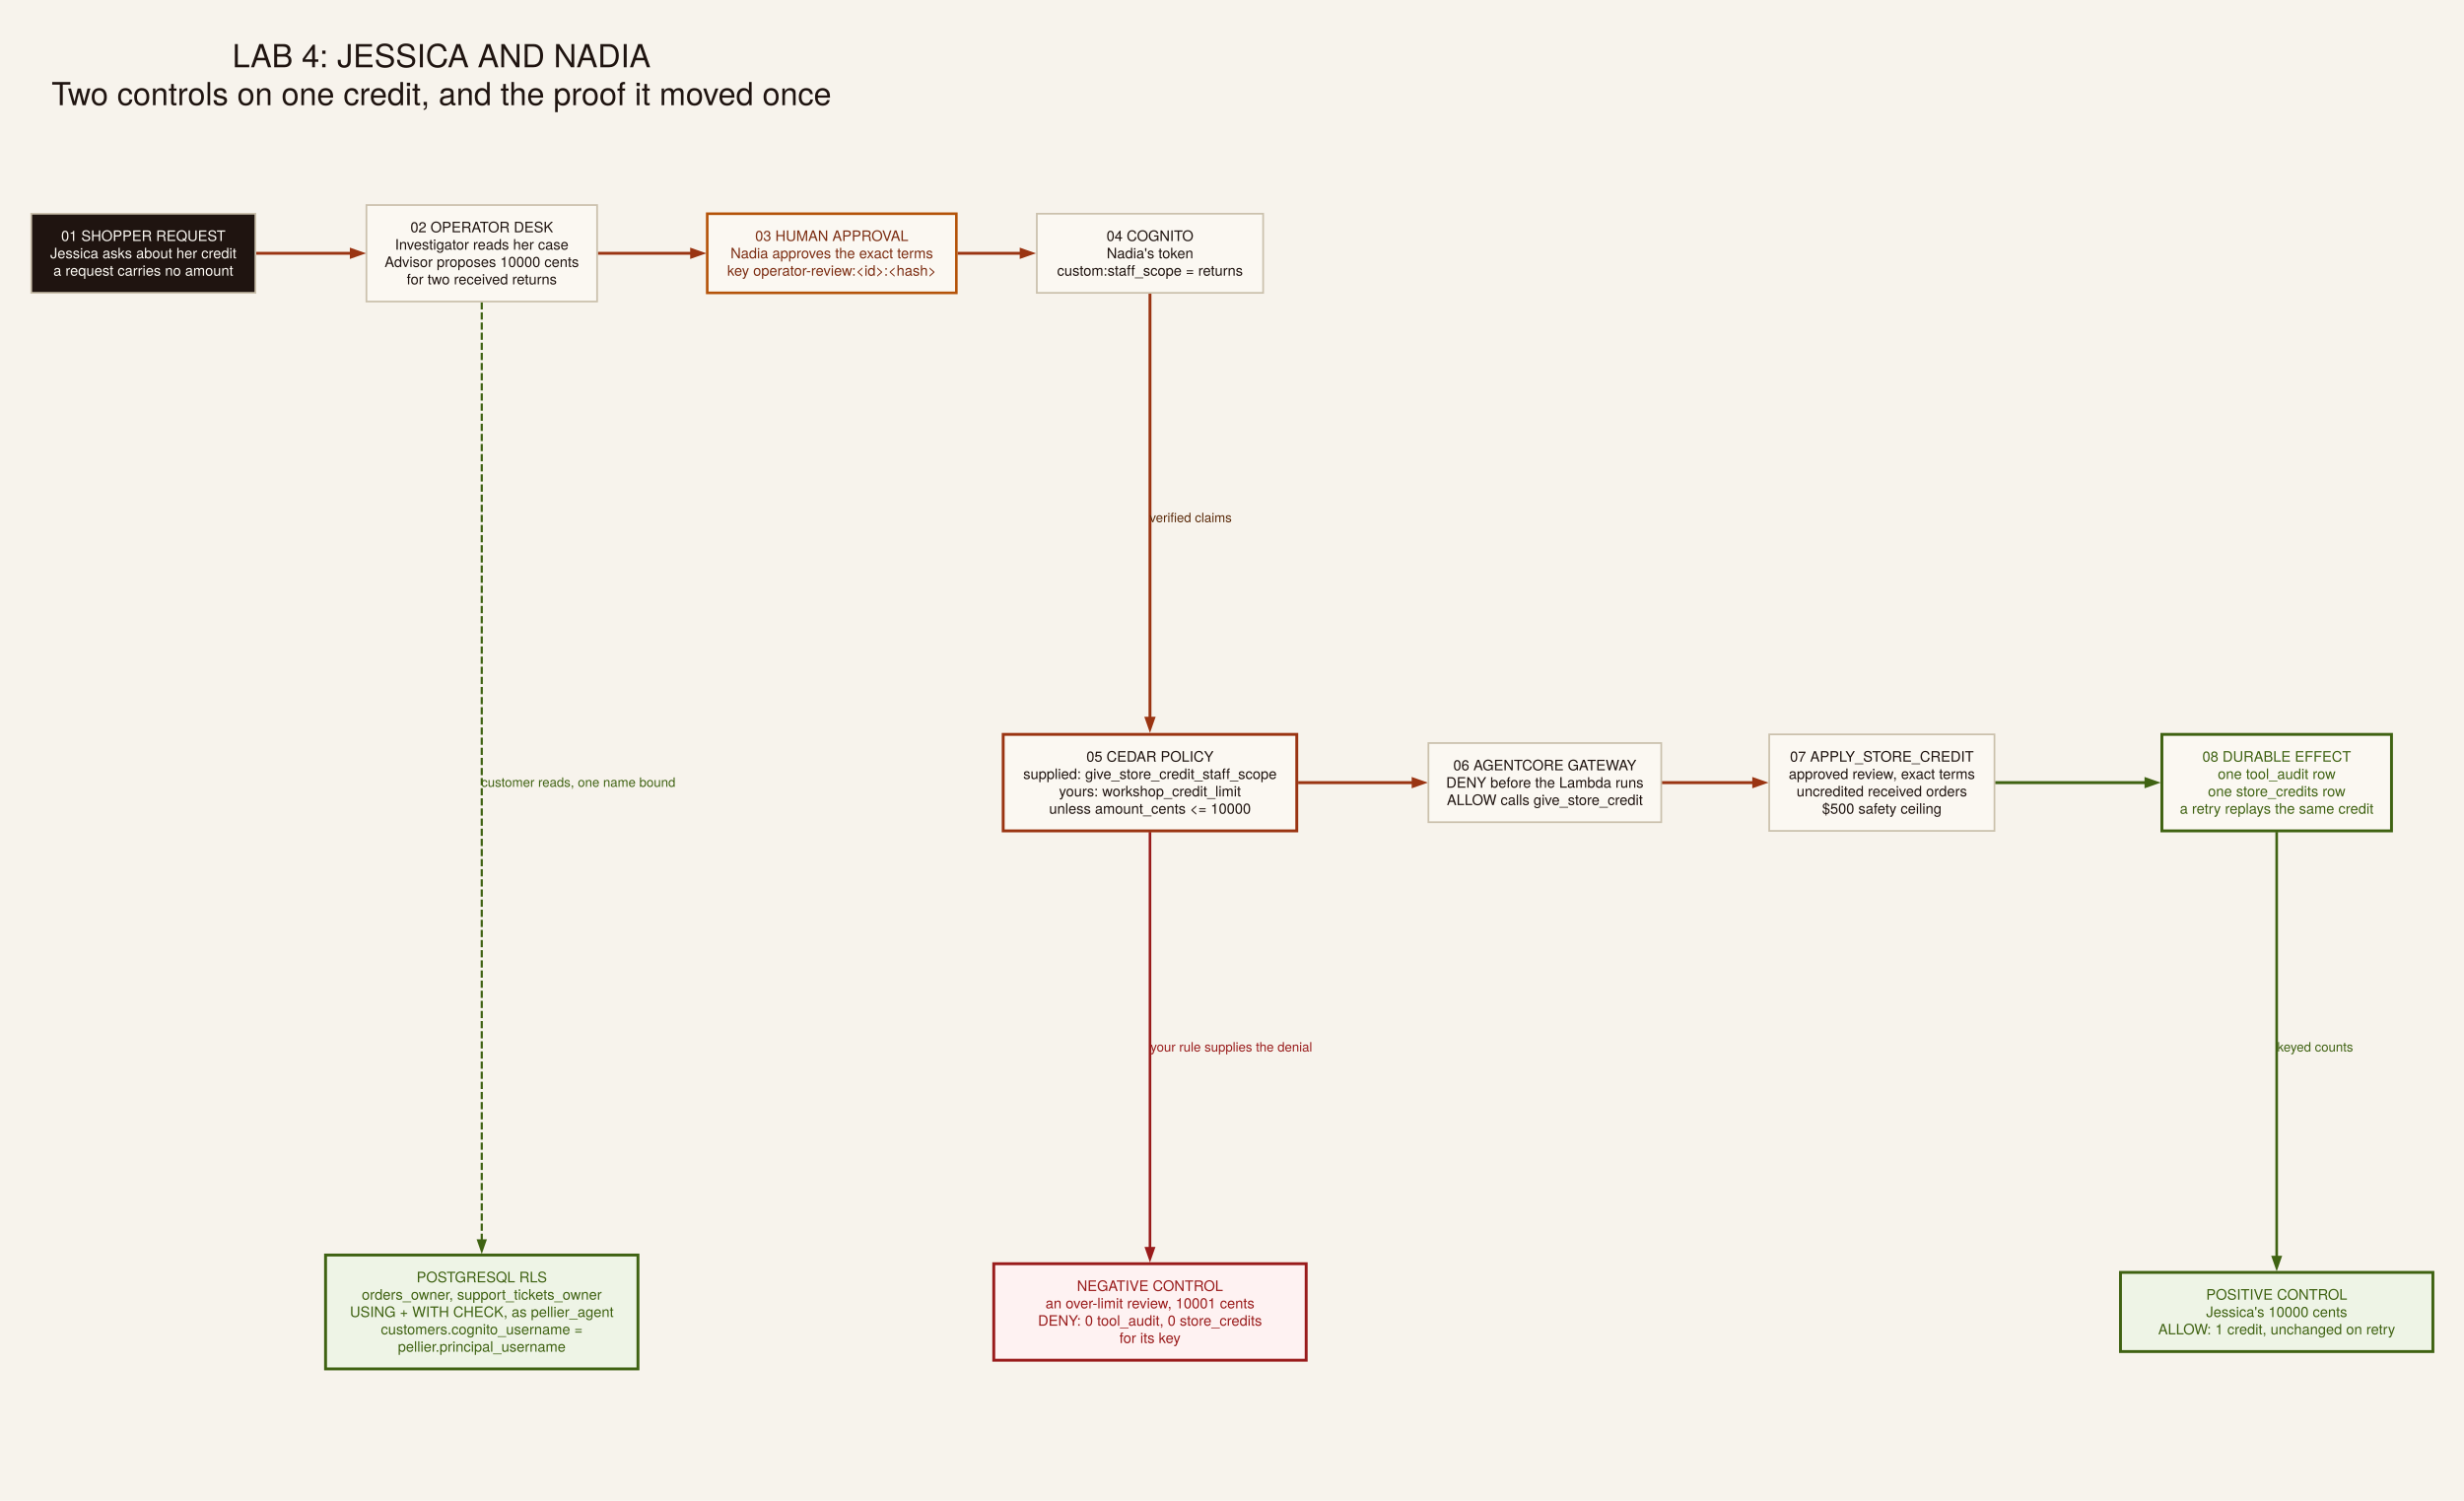
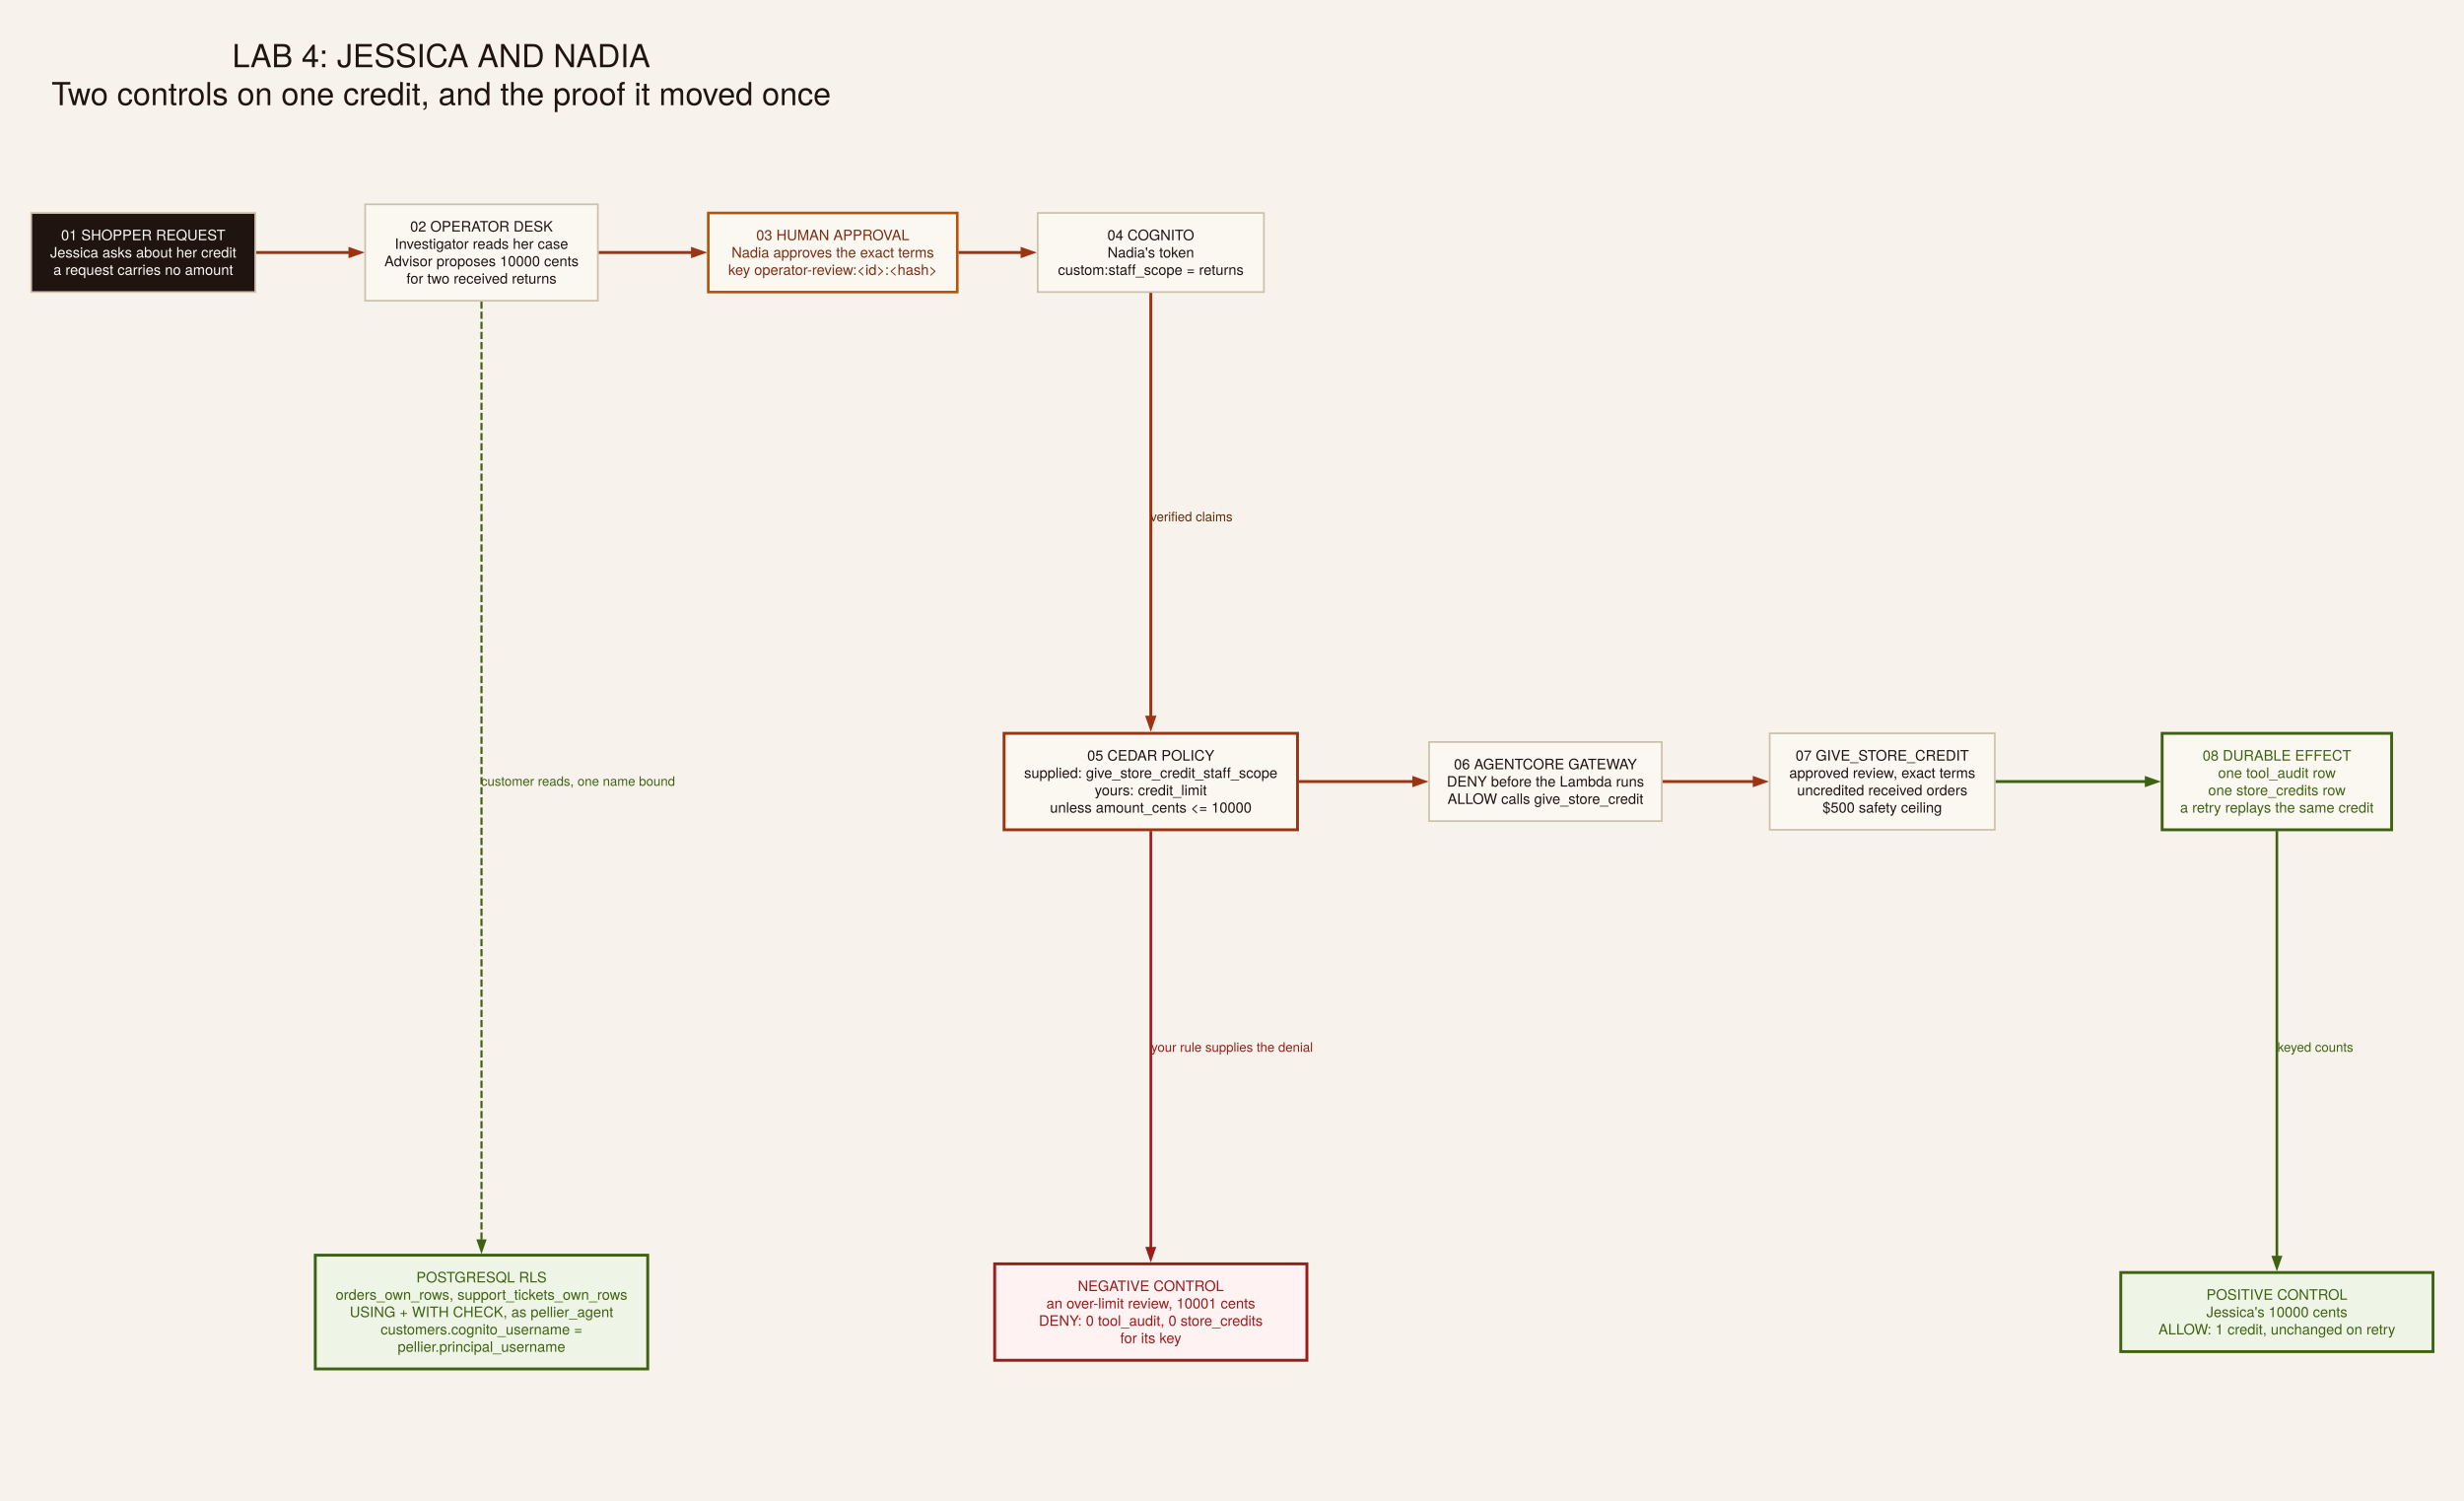
<svg xmlns="http://www.w3.org/2000/svg" width="1773pt" height="1080pt" viewBox="0.00 0.00 1773.00 1080.00">
-   <g id="graph0" class="graph" transform="scale(1.04074 1.04074) rotate(0) translate(21.6 1016.13)">
-     <polygon fill="#f7f3ec" stroke="none" points="-21.6,21.6 -21.6,-1016.13 1682.09,-1016.13 1682.09,21.6 -21.6,21.6" />
-     <text xml:space="preserve" text-anchor="middle" x="283.62" y="-969.63" font-family="Helvetica Neue" font-size="22.00" fill="#1f1410">LAB 4: JESSICA AND NADIA</text>
-     <text xml:space="preserve" text-anchor="middle" x="283.62" y="-943.38" font-family="Helvetica Neue" font-size="22.00" fill="#1f1410">Two controls on one credit, and the proof it moved once</text>
+   <g id="graph0" class="graph" transform="scale(1.04017 1.04017) rotate(0) translate(21.6 1016.69)">
+     <polygon fill="#f7f3ec" stroke="none" points="-21.6,21.6 -21.6,-1016.69 1683.09,-1016.69 1683.09,21.6 -21.6,21.6" />
+     <text xml:space="preserve" text-anchor="middle" x="283.62" y="-970.19" font-family="Helvetica Neue" font-size="22.00" fill="#1f1410">LAB 4: JESSICA AND NADIA</text>
+     <text xml:space="preserve" text-anchor="middle" x="283.62" y="-943.94" font-family="Helvetica Neue" font-size="22.00" fill="#1f1410">Two controls on one credit, and the proof it moved once</text>
    <g id="edge1" class="edge">
-       <path fill="none" stroke="#9a3412" stroke-width="2" d="M155.41,-841C155.41,-841 221.29,-841 221.29,-841" />
-       <polygon fill="#9a3412" stroke="#9a3412" stroke-width="2" points="221.29,-843.52 228.49,-841 221.29,-838.48 221.29,-843.52" />
+       <path fill="none" stroke="#9a3412" stroke-width="2" d="M155.41,-842C155.41,-842 220.48,-842 220.48,-842" />
+       <polygon fill="#9a3412" stroke="#9a3412" stroke-width="2" points="220.48,-844.52 227.68,-842 220.48,-839.48 220.48,-844.52" />
    </g>
    <g id="edge2" class="edge">
-       <path fill="none" stroke="#9a3412" stroke-width="2" d="M391.74,-841C391.74,-841 456.58,-841 456.58,-841" />
-       <polygon fill="#9a3412" stroke="#9a3412" stroke-width="2" points="456.58,-843.52 463.78,-841 456.58,-838.48 456.58,-843.52" />
+       <path fill="none" stroke="#9a3412" stroke-width="2" d="M392.41,-842C392.41,-842 457.44,-842 457.44,-842" />
+       <polygon fill="#9a3412" stroke="#9a3412" stroke-width="2" points="457.44,-844.52 464.64,-842 457.44,-839.48 457.44,-844.52" />
    </g>
    <g id="edge8" class="edge">
-       <path fill="none" stroke="#3f6212" stroke-width="1.5" stroke-dasharray="5,2" d="M311.49,-807.16C311.49,-807.16 311.49,-158.51 311.49,-158.51" />
-       <polygon fill="#3f6212" stroke="#3f6212" stroke-width="1.5" points="314.01,-158.51 311.49,-151.31 308.97,-158.51 314.01,-158.51" />
-       <text xml:space="preserve" text-anchor="middle" x="378.24" y="-472.07" font-family="Helvetica Neue" font-size="9.00" fill="#3f6212">customer reads, one name bound</text>
+       <path fill="none" stroke="#3f6212" stroke-width="1.5" stroke-dasharray="5,2" d="M311.49,-808.12C311.49,-808.12 311.49,-158.56 311.49,-158.56" />
+       <polygon fill="#3f6212" stroke="#3f6212" stroke-width="1.5" points="314.01,-158.56 311.49,-151.36 308.97,-158.56 314.01,-158.56" />
+       <text xml:space="preserve" text-anchor="middle" x="378.24" y="-473.07" font-family="Helvetica Neue" font-size="9.00" fill="#3f6212">customer reads, one name bound</text>
    </g>
    <g id="edge3" class="edge">
-       <path fill="none" stroke="#9a3412" stroke-width="2" d="M640.44,-841C640.44,-841 684.44,-841 684.44,-841" />
-       <polygon fill="#9a3412" stroke="#9a3412" stroke-width="2" points="684.44,-843.52 691.64,-841 684.44,-838.48 684.44,-843.52" />
+       <path fill="none" stroke="#9a3412" stroke-width="2" d="M641.44,-842C641.44,-842 685.44,-842 685.44,-842" />
+       <polygon fill="#9a3412" stroke="#9a3412" stroke-width="2" points="685.44,-844.52 692.64,-842 685.44,-839.48 685.44,-844.52" />
    </g>
    <g id="edge4" class="edge">
-       <path fill="none" stroke="#9a3412" stroke-width="2" d="M773.49,-813.19C773.49,-813.19 773.49,-519.54 773.49,-519.54" />
-       <polygon fill="#9a3412" stroke="#9a3412" stroke-width="2" points="776.01,-519.54 773.49,-512.34 770.97,-519.54 776.01,-519.54" />
-       <text xml:space="preserve" text-anchor="middle" x="801.62" y="-655.08" font-family="Helvetica Neue" font-size="9.00" fill="#5a2a0a">verified claims</text>
+       <path fill="none" stroke="#9a3412" stroke-width="2" d="M774.49,-814.19C774.49,-814.19 774.49,-520.54 774.49,-520.54" />
+       <polygon fill="#9a3412" stroke="#9a3412" stroke-width="2" points="777.01,-520.54 774.49,-513.34 771.97,-520.54 777.01,-520.54" />
+       <text xml:space="preserve" text-anchor="middle" x="802.62" y="-656.08" font-family="Helvetica Neue" font-size="9.00" fill="#5a2a0a">verified claims</text>
    </g>
    <g id="edge5" class="edge">
-       <path fill="none" stroke="#9a3412" stroke-width="2" d="M875.92,-475C875.92,-475 955.43,-475 955.43,-475" />
-       <polygon fill="#9a3412" stroke="#9a3412" stroke-width="2" points="955.43,-477.52 962.63,-475 955.43,-472.48 955.43,-477.52" />
+       <path fill="none" stroke="#9a3412" stroke-width="2" d="M876.92,-476C876.92,-476 956.43,-476 956.43,-476" />
+       <polygon fill="#9a3412" stroke="#9a3412" stroke-width="2" points="956.43,-478.52 963.63,-476 956.43,-473.48 956.43,-478.52" />
    </g>
    <g id="edge9" class="edge">
-       <path fill="none" stroke="#991b1b" stroke-width="1.8" d="M773.49,-440.9C773.49,-440.9 773.49,-153.07 773.49,-153.07" />
-       <polygon fill="#991b1b" stroke="#991b1b" stroke-width="1.8" points="776.01,-153.07 773.49,-145.87 770.97,-153.07 776.01,-153.07" />
-       <text xml:space="preserve" text-anchor="middle" x="829.74" y="-289.07" font-family="Helvetica Neue" font-size="9.00" fill="#991b1b">your rule supplies the denial</text>
+       <path fill="none" stroke="#991b1b" stroke-width="1.8" d="M774.49,-441.8C774.49,-441.8 774.49,-153.17 774.49,-153.17" />
+       <polygon fill="#991b1b" stroke="#991b1b" stroke-width="1.8" points="777.01,-153.17 774.49,-145.97 771.97,-153.17 777.01,-153.17" />
+       <text xml:space="preserve" text-anchor="middle" x="830.74" y="-289.07" font-family="Helvetica Neue" font-size="9.00" fill="#991b1b">your rule supplies the denial</text>
    </g>
    <g id="edge6" class="edge">
-       <path fill="none" stroke="#9a3412" stroke-width="2" d="M1127.33,-475C1127.33,-475 1190.93,-475 1190.93,-475" />
-       <polygon fill="#9a3412" stroke="#9a3412" stroke-width="2" points="1190.93,-477.52 1198.13,-475 1190.93,-472.48 1190.93,-477.52" />
+       <path fill="none" stroke="#9a3412" stroke-width="2" d="M1128.33,-476C1128.33,-476 1191.93,-476 1191.93,-476" />
+       <polygon fill="#9a3412" stroke="#9a3412" stroke-width="2" points="1191.93,-478.52 1199.13,-476 1191.93,-473.48 1191.93,-478.52" />
    </g>
    <g id="edge7" class="edge">
-       <path fill="none" stroke="#3f6212" stroke-width="2" d="M1357.72,-475C1357.72,-475 1462.12,-475 1462.12,-475" />
-       <polygon fill="#3f6212" stroke="#3f6212" stroke-width="2" points="1462.12,-477.52 1469.32,-475 1462.12,-472.48 1462.12,-477.52" />
+       <path fill="none" stroke="#3f6212" stroke-width="2" d="M1358.72,-476C1358.72,-476 1463.12,-476 1463.12,-476" />
+       <polygon fill="#3f6212" stroke="#3f6212" stroke-width="2" points="1463.12,-478.52 1470.32,-476 1463.12,-473.48 1463.12,-478.52" />
    </g>
    <g id="edge10" class="edge">
-       <path fill="none" stroke="#3f6212" stroke-width="1.8" d="M1552.49,-440.9C1552.49,-440.9 1552.49,-146.94 1552.49,-146.94" />
-       <polygon fill="#3f6212" stroke="#3f6212" stroke-width="1.8" points="1555.01,-146.94 1552.49,-139.74 1549.97,-146.94 1555.01,-146.94" />
-       <text xml:space="preserve" text-anchor="middle" x="1579.12" y="-289.07" font-family="Helvetica Neue" font-size="9.00" fill="#3f6212">keyed counts</text>
+       <path fill="none" stroke="#3f6212" stroke-width="1.8" d="M1553.49,-441.8C1553.49,-441.8 1553.49,-147.01 1553.49,-147.01" />
+       <polygon fill="#3f6212" stroke="#3f6212" stroke-width="1.8" points="1556.01,-147.01 1553.49,-139.81 1550.97,-147.01 1556.01,-147.01" />
+       <text xml:space="preserve" text-anchor="middle" x="1580.12" y="-289.07" font-family="Helvetica Neue" font-size="9.00" fill="#3f6212">keyed counts</text>
    </g>
    <g id="node1" class="node">
-       <polygon fill="#1f1410" stroke="#cbc1ad" stroke-width="1.2" points="154.98,-868.36 0,-868.36 0,-813.64 154.98,-813.64 154.98,-868.36" />
-       <text xml:space="preserve" text-anchor="middle" x="77.49" y="-849.5" font-family="Helvetica Neue" font-size="10.00" fill="#fbf8f2">01 SHOPPER REQUEST</text>
-       <text xml:space="preserve" text-anchor="middle" x="77.49" y="-837.5" font-family="Helvetica Neue" font-size="10.00" fill="#fbf8f2">Jessica asks about her credit</text>
-       <text xml:space="preserve" text-anchor="middle" x="77.49" y="-825.5" font-family="Helvetica Neue" font-size="10.00" fill="#fbf8f2">a request carries no amount</text>
+       <polygon fill="#1f1410" stroke="#cbc1ad" stroke-width="1.2" points="154.98,-869.36 0,-869.36 0,-814.64 154.98,-814.64 154.98,-869.36" />
+       <text xml:space="preserve" text-anchor="middle" x="77.49" y="-850.5" font-family="Helvetica Neue" font-size="10.00" fill="#fbf8f2">01 SHOPPER REQUEST</text>
+       <text xml:space="preserve" text-anchor="middle" x="77.49" y="-838.5" font-family="Helvetica Neue" font-size="10.00" fill="#fbf8f2">Jessica asks about her credit</text>
+       <text xml:space="preserve" text-anchor="middle" x="77.49" y="-826.5" font-family="Helvetica Neue" font-size="10.00" fill="#fbf8f2">a request carries no amount</text>
    </g>
    <g id="node2" class="node">
-       <polygon fill="#fbf8f2" stroke="#cbc1ad" stroke-width="1.2" points="391.23,-874.36 231.75,-874.36 231.75,-807.64 391.23,-807.64 391.23,-874.36" />
-       <text xml:space="preserve" text-anchor="middle" x="311.49" y="-855.5" font-family="Helvetica Neue" font-size="10.00" fill="#1f1410">02 OPERATOR DESK</text>
-       <text xml:space="preserve" text-anchor="middle" x="311.49" y="-843.5" font-family="Helvetica Neue" font-size="10.00" fill="#1f1410">Investigator reads her case</text>
-       <text xml:space="preserve" text-anchor="middle" x="311.49" y="-831.5" font-family="Helvetica Neue" font-size="10.00" fill="#1f1410">Advisor proposes 10000 cents</text>
-       <text xml:space="preserve" text-anchor="middle" x="311.49" y="-819.5" font-family="Helvetica Neue" font-size="10.00" fill="#1f1410">for two received returns</text>
+       <polygon fill="#fbf8f2" stroke="#cbc1ad" stroke-width="1.2" points="391.98,-875.36 231,-875.36 231,-808.64 391.98,-808.64 391.98,-875.36" />
+       <text xml:space="preserve" text-anchor="middle" x="311.49" y="-856.5" font-family="Helvetica Neue" font-size="10.00" fill="#1f1410">02 OPERATOR DESK</text>
+       <text xml:space="preserve" text-anchor="middle" x="311.49" y="-844.5" font-family="Helvetica Neue" font-size="10.00" fill="#1f1410">Investigator reads her case</text>
+       <text xml:space="preserve" text-anchor="middle" x="311.49" y="-832.5" font-family="Helvetica Neue" font-size="10.00" fill="#1f1410">Advisor proposes 10000 cents</text>
+       <text xml:space="preserve" text-anchor="middle" x="311.49" y="-820.5" font-family="Helvetica Neue" font-size="10.00" fill="#1f1410">for two received returns</text>
    </g>
    <g id="node3" class="node">
-       <polygon fill="#fbf8f2" stroke="#b45309" stroke-width="1.8" points="639.61,-868.36 467.38,-868.36 467.38,-813.64 639.61,-813.64 639.61,-868.36" />
-       <text xml:space="preserve" text-anchor="middle" x="553.49" y="-849.5" font-family="Helvetica Neue" font-size="10.00" fill="#7c2d12">03 HUMAN APPROVAL</text>
-       <text xml:space="preserve" text-anchor="middle" x="553.49" y="-837.5" font-family="Helvetica Neue" font-size="10.00" fill="#7c2d12">Nadia approves the exact terms</text>
-       <text xml:space="preserve" text-anchor="middle" x="553.49" y="-825.5" font-family="Helvetica Neue" font-size="10.00" fill="#7c2d12">key operator-review:&lt;id&gt;:&lt;hash&gt;</text>
+       <polygon fill="#fbf8f2" stroke="#b45309" stroke-width="1.8" points="640.61,-869.36 468.38,-869.36 468.38,-814.64 640.61,-814.64 640.61,-869.36" />
+       <text xml:space="preserve" text-anchor="middle" x="554.49" y="-850.5" font-family="Helvetica Neue" font-size="10.00" fill="#7c2d12">03 HUMAN APPROVAL</text>
+       <text xml:space="preserve" text-anchor="middle" x="554.49" y="-838.5" font-family="Helvetica Neue" font-size="10.00" fill="#7c2d12">Nadia approves the exact terms</text>
+       <text xml:space="preserve" text-anchor="middle" x="554.49" y="-826.5" font-family="Helvetica Neue" font-size="10.00" fill="#7c2d12">key operator-review:&lt;id&gt;:&lt;hash&gt;</text>
    </g>
    <g id="node4" class="node">
-       <polygon fill="#fbf8f2" stroke="#cbc1ad" stroke-width="1.2" points="851.73,-868.36 695.25,-868.36 695.25,-813.64 851.73,-813.64 851.73,-868.36" />
-       <text xml:space="preserve" text-anchor="middle" x="773.49" y="-849.5" font-family="Helvetica Neue" font-size="10.00" fill="#1f1410">04 COGNITO</text>
-       <text xml:space="preserve" text-anchor="middle" x="773.49" y="-837.5" font-family="Helvetica Neue" font-size="10.00" fill="#1f1410">Nadia's token</text>
-       <text xml:space="preserve" text-anchor="middle" x="773.49" y="-825.5" font-family="Helvetica Neue" font-size="10.00" fill="#1f1410">custom:staff_scope = returns</text>
+       <polygon fill="#fbf8f2" stroke="#cbc1ad" stroke-width="1.2" points="852.73,-869.36 696.25,-869.36 696.25,-814.64 852.73,-814.64 852.73,-869.36" />
+       <text xml:space="preserve" text-anchor="middle" x="774.49" y="-850.5" font-family="Helvetica Neue" font-size="10.00" fill="#1f1410">04 COGNITO</text>
+       <text xml:space="preserve" text-anchor="middle" x="774.49" y="-838.5" font-family="Helvetica Neue" font-size="10.00" fill="#1f1410">Nadia's token</text>
+       <text xml:space="preserve" text-anchor="middle" x="774.49" y="-826.5" font-family="Helvetica Neue" font-size="10.00" fill="#1f1410">custom:staff_scope = returns</text>
    </g>
    <g id="node5" class="node">
-       <polygon fill="#fbf8f2" stroke="#9a3412" stroke-width="2" points="874.98,-508.36 672,-508.36 672,-441.64 874.98,-441.64 874.98,-508.36" />
-       <text xml:space="preserve" text-anchor="middle" x="773.49" y="-489.5" font-family="Helvetica Neue" font-size="10.00" fill="#1f1410">05 CEDAR POLICY</text>
-       <text xml:space="preserve" text-anchor="middle" x="773.49" y="-477.5" font-family="Helvetica Neue" font-size="10.00" fill="#1f1410">supplied: give_store_credit_staff_scope</text>
-       <text xml:space="preserve" text-anchor="middle" x="773.49" y="-465.5" font-family="Helvetica Neue" font-size="10.00" fill="#1f1410">yours: workshop_credit_limit</text>
-       <text xml:space="preserve" text-anchor="middle" x="773.49" y="-453.5" font-family="Helvetica Neue" font-size="10.00" fill="#1f1410">unless amount_cents &lt;= 10000</text>
+       <polygon fill="#fbf8f2" stroke="#9a3412" stroke-width="2" points="875.98,-509.36 673,-509.36 673,-442.64 875.98,-442.64 875.98,-509.36" />
+       <text xml:space="preserve" text-anchor="middle" x="774.49" y="-490.5" font-family="Helvetica Neue" font-size="10.00" fill="#1f1410">05 CEDAR POLICY</text>
+       <text xml:space="preserve" text-anchor="middle" x="774.49" y="-478.5" font-family="Helvetica Neue" font-size="10.00" fill="#1f1410">supplied: give_store_credit_staff_scope</text>
+       <text xml:space="preserve" text-anchor="middle" x="774.49" y="-466.5" font-family="Helvetica Neue" font-size="10.00" fill="#1f1410">yours: credit_limit</text>
+       <text xml:space="preserve" text-anchor="middle" x="774.49" y="-454.5" font-family="Helvetica Neue" font-size="10.00" fill="#1f1410">unless amount_cents &lt;= 10000</text>
    </g>
    <g id="node6" class="node">
-       <polygon fill="#fbf8f2" stroke="#cbc1ad" stroke-width="1.2" points="1126.98,-502.36 966,-502.36 966,-447.64 1126.98,-447.64 1126.98,-502.36" />
-       <text xml:space="preserve" text-anchor="middle" x="1046.49" y="-483.5" font-family="Helvetica Neue" font-size="10.00" fill="#1f1410">06 AGENTCORE GATEWAY</text>
-       <text xml:space="preserve" text-anchor="middle" x="1046.49" y="-471.5" font-family="Helvetica Neue" font-size="10.00" fill="#1f1410">DENY before the Lambda runs</text>
-       <text xml:space="preserve" text-anchor="middle" x="1046.49" y="-459.5" font-family="Helvetica Neue" font-size="10.00" fill="#1f1410">ALLOW calls give_store_credit</text>
+       <polygon fill="#fbf8f2" stroke="#cbc1ad" stroke-width="1.2" points="1127.98,-503.36 967,-503.36 967,-448.64 1127.98,-448.64 1127.98,-503.36" />
+       <text xml:space="preserve" text-anchor="middle" x="1047.49" y="-484.5" font-family="Helvetica Neue" font-size="10.00" fill="#1f1410">06 AGENTCORE GATEWAY</text>
+       <text xml:space="preserve" text-anchor="middle" x="1047.49" y="-472.5" font-family="Helvetica Neue" font-size="10.00" fill="#1f1410">DENY before the Lambda runs</text>
+       <text xml:space="preserve" text-anchor="middle" x="1047.49" y="-460.5" font-family="Helvetica Neue" font-size="10.00" fill="#1f1410">ALLOW calls give_store_credit</text>
    </g>
    <g id="node7" class="node">
-       <polygon fill="#fbf8f2" stroke="#cbc1ad" stroke-width="1.2" points="1357.36,-508.36 1201.62,-508.36 1201.62,-441.64 1357.36,-441.64 1357.36,-508.36" />
-       <text xml:space="preserve" text-anchor="middle" x="1279.49" y="-489.5" font-family="Helvetica Neue" font-size="10.00" fill="#1f1410">07 APPLY_STORE_CREDIT</text>
-       <text xml:space="preserve" text-anchor="middle" x="1279.49" y="-477.5" font-family="Helvetica Neue" font-size="10.00" fill="#1f1410">approved review, exact terms</text>
-       <text xml:space="preserve" text-anchor="middle" x="1279.49" y="-465.5" font-family="Helvetica Neue" font-size="10.00" fill="#1f1410">uncredited received orders</text>
-       <text xml:space="preserve" text-anchor="middle" x="1279.49" y="-453.5" font-family="Helvetica Neue" font-size="10.00" fill="#1f1410">$500 safety ceiling</text>
+       <polygon fill="#fbf8f2" stroke="#cbc1ad" stroke-width="1.2" points="1358.36,-509.36 1202.62,-509.36 1202.62,-442.64 1358.36,-442.64 1358.36,-509.36" />
+       <text xml:space="preserve" text-anchor="middle" x="1280.49" y="-490.5" font-family="Helvetica Neue" font-size="10.00" fill="#1f1410">07 GIVE_STORE_CREDIT</text>
+       <text xml:space="preserve" text-anchor="middle" x="1280.49" y="-478.5" font-family="Helvetica Neue" font-size="10.00" fill="#1f1410">approved review, exact terms</text>
+       <text xml:space="preserve" text-anchor="middle" x="1280.49" y="-466.5" font-family="Helvetica Neue" font-size="10.00" fill="#1f1410">uncredited received orders</text>
+       <text xml:space="preserve" text-anchor="middle" x="1280.49" y="-454.5" font-family="Helvetica Neue" font-size="10.00" fill="#1f1410">$500 safety ceiling</text>
    </g>
    <g id="node8" class="node">
-       <polygon fill="#fbf8f2" stroke="#3f6212" stroke-width="2" points="1631.86,-508.36 1473.12,-508.36 1473.12,-441.64 1631.86,-441.64 1631.86,-508.36" />
-       <text xml:space="preserve" text-anchor="middle" x="1552.49" y="-489.5" font-family="Helvetica Neue" font-size="10.00" fill="#3f6212">08 DURABLE EFFECT</text>
-       <text xml:space="preserve" text-anchor="middle" x="1552.49" y="-477.5" font-family="Helvetica Neue" font-size="10.00" fill="#3f6212">one tool_audit row</text>
-       <text xml:space="preserve" text-anchor="middle" x="1552.49" y="-465.5" font-family="Helvetica Neue" font-size="10.00" fill="#3f6212">one store_credits row</text>
-       <text xml:space="preserve" text-anchor="middle" x="1552.49" y="-453.5" font-family="Helvetica Neue" font-size="10.00" fill="#3f6212">a retry replays the same credit</text>
+       <polygon fill="#fbf8f2" stroke="#3f6212" stroke-width="2" points="1632.86,-509.36 1474.12,-509.36 1474.12,-442.64 1632.86,-442.64 1632.86,-509.36" />
+       <text xml:space="preserve" text-anchor="middle" x="1553.49" y="-490.5" font-family="Helvetica Neue" font-size="10.00" fill="#3f6212">08 DURABLE EFFECT</text>
+       <text xml:space="preserve" text-anchor="middle" x="1553.49" y="-478.5" font-family="Helvetica Neue" font-size="10.00" fill="#3f6212">one tool_audit row</text>
+       <text xml:space="preserve" text-anchor="middle" x="1553.49" y="-466.5" font-family="Helvetica Neue" font-size="10.00" fill="#3f6212">one store_credits row</text>
+       <text xml:space="preserve" text-anchor="middle" x="1553.49" y="-454.5" font-family="Helvetica Neue" font-size="10.00" fill="#3f6212">a retry replays the same credit</text>
    </g>
    <g id="node9" class="node">
-       <polygon fill="#eef4e6" stroke="#3f6212" stroke-width="2" points="419.49,-148.36 203.49,-148.36 203.49,-69.64 419.49,-69.64 419.49,-148.36" />
+       <polygon fill="#eef4e6" stroke="#3f6212" stroke-width="2" points="426.48,-148.36 196.5,-148.36 196.5,-69.64 426.48,-69.64 426.48,-148.36" />
      <text xml:space="preserve" text-anchor="middle" x="311.49" y="-129.5" font-family="Helvetica Neue" font-size="10.00" fill="#3f6212">POSTGRESQL RLS</text>
-       <text xml:space="preserve" text-anchor="middle" x="311.49" y="-117.5" font-family="Helvetica Neue" font-size="10.00" fill="#3f6212">orders_owner, support_tickets_owner</text>
+       <text xml:space="preserve" text-anchor="middle" x="311.49" y="-117.5" font-family="Helvetica Neue" font-size="10.00" fill="#3f6212">orders_own_rows, support_tickets_own_rows</text>
      <text xml:space="preserve" text-anchor="middle" x="311.49" y="-105.5" font-family="Helvetica Neue" font-size="10.00" fill="#3f6212">USING + WITH CHECK, as pellier_agent</text>
      <text xml:space="preserve" text-anchor="middle" x="311.49" y="-93.5" font-family="Helvetica Neue" font-size="10.00" fill="#3f6212">customers.cognito_username =</text>
      <text xml:space="preserve" text-anchor="middle" x="311.49" y="-81.5" font-family="Helvetica Neue" font-size="10.00" fill="#3f6212">pellier.principal_username</text>
    </g>
    <g id="node10" class="node">
-       <polygon fill="#fef2f2" stroke="#991b1b" stroke-width="2" points="881.49,-142.36 665.49,-142.36 665.49,-75.64 881.49,-75.64 881.49,-142.36" />
-       <text xml:space="preserve" text-anchor="middle" x="773.49" y="-123.5" font-family="Helvetica Neue" font-size="10.00" fill="#991b1b">NEGATIVE CONTROL</text>
-       <text xml:space="preserve" text-anchor="middle" x="773.49" y="-111.5" font-family="Helvetica Neue" font-size="10.00" fill="#991b1b">an over-limit review, 10001 cents</text>
-       <text xml:space="preserve" text-anchor="middle" x="773.49" y="-99.5" font-family="Helvetica Neue" font-size="10.00" fill="#991b1b">DENY: 0 tool_audit, 0 store_credits</text>
-       <text xml:space="preserve" text-anchor="middle" x="773.49" y="-87.5" font-family="Helvetica Neue" font-size="10.00" fill="#991b1b">for its key</text>
+       <polygon fill="#fef2f2" stroke="#991b1b" stroke-width="2" points="882.49,-142.36 666.49,-142.36 666.49,-75.64 882.49,-75.64 882.49,-142.36" />
+       <text xml:space="preserve" text-anchor="middle" x="774.49" y="-123.5" font-family="Helvetica Neue" font-size="10.00" fill="#991b1b">NEGATIVE CONTROL</text>
+       <text xml:space="preserve" text-anchor="middle" x="774.49" y="-111.5" font-family="Helvetica Neue" font-size="10.00" fill="#991b1b">an over-limit review, 10001 cents</text>
+       <text xml:space="preserve" text-anchor="middle" x="774.49" y="-99.5" font-family="Helvetica Neue" font-size="10.00" fill="#991b1b">DENY: 0 tool_audit, 0 store_credits</text>
+       <text xml:space="preserve" text-anchor="middle" x="774.49" y="-87.5" font-family="Helvetica Neue" font-size="10.00" fill="#991b1b">for its key</text>
    </g>
    <g id="node11" class="node">
-       <polygon fill="#eef4e6" stroke="#3f6212" stroke-width="2" points="1660.49,-136.36 1444.49,-136.36 1444.49,-81.64 1660.49,-81.64 1660.49,-136.36" />
-       <text xml:space="preserve" text-anchor="middle" x="1552.49" y="-117.5" font-family="Helvetica Neue" font-size="10.00" fill="#3f6212">POSITIVE CONTROL</text>
-       <text xml:space="preserve" text-anchor="middle" x="1552.49" y="-105.5" font-family="Helvetica Neue" font-size="10.00" fill="#3f6212">Jessica's 10000 cents</text>
-       <text xml:space="preserve" text-anchor="middle" x="1552.49" y="-93.5" font-family="Helvetica Neue" font-size="10.00" fill="#3f6212">ALLOW: 1 credit, unchanged on retry</text>
+       <polygon fill="#eef4e6" stroke="#3f6212" stroke-width="2" points="1661.49,-136.36 1445.49,-136.36 1445.49,-81.64 1661.49,-81.64 1661.49,-136.36" />
+       <text xml:space="preserve" text-anchor="middle" x="1553.49" y="-117.5" font-family="Helvetica Neue" font-size="10.00" fill="#3f6212">POSITIVE CONTROL</text>
+       <text xml:space="preserve" text-anchor="middle" x="1553.49" y="-105.5" font-family="Helvetica Neue" font-size="10.00" fill="#3f6212">Jessica's 10000 cents</text>
+       <text xml:space="preserve" text-anchor="middle" x="1553.49" y="-93.5" font-family="Helvetica Neue" font-size="10.00" fill="#3f6212">ALLOW: 1 credit, unchanged on retry</text>
    </g>
  </g>
</svg>
